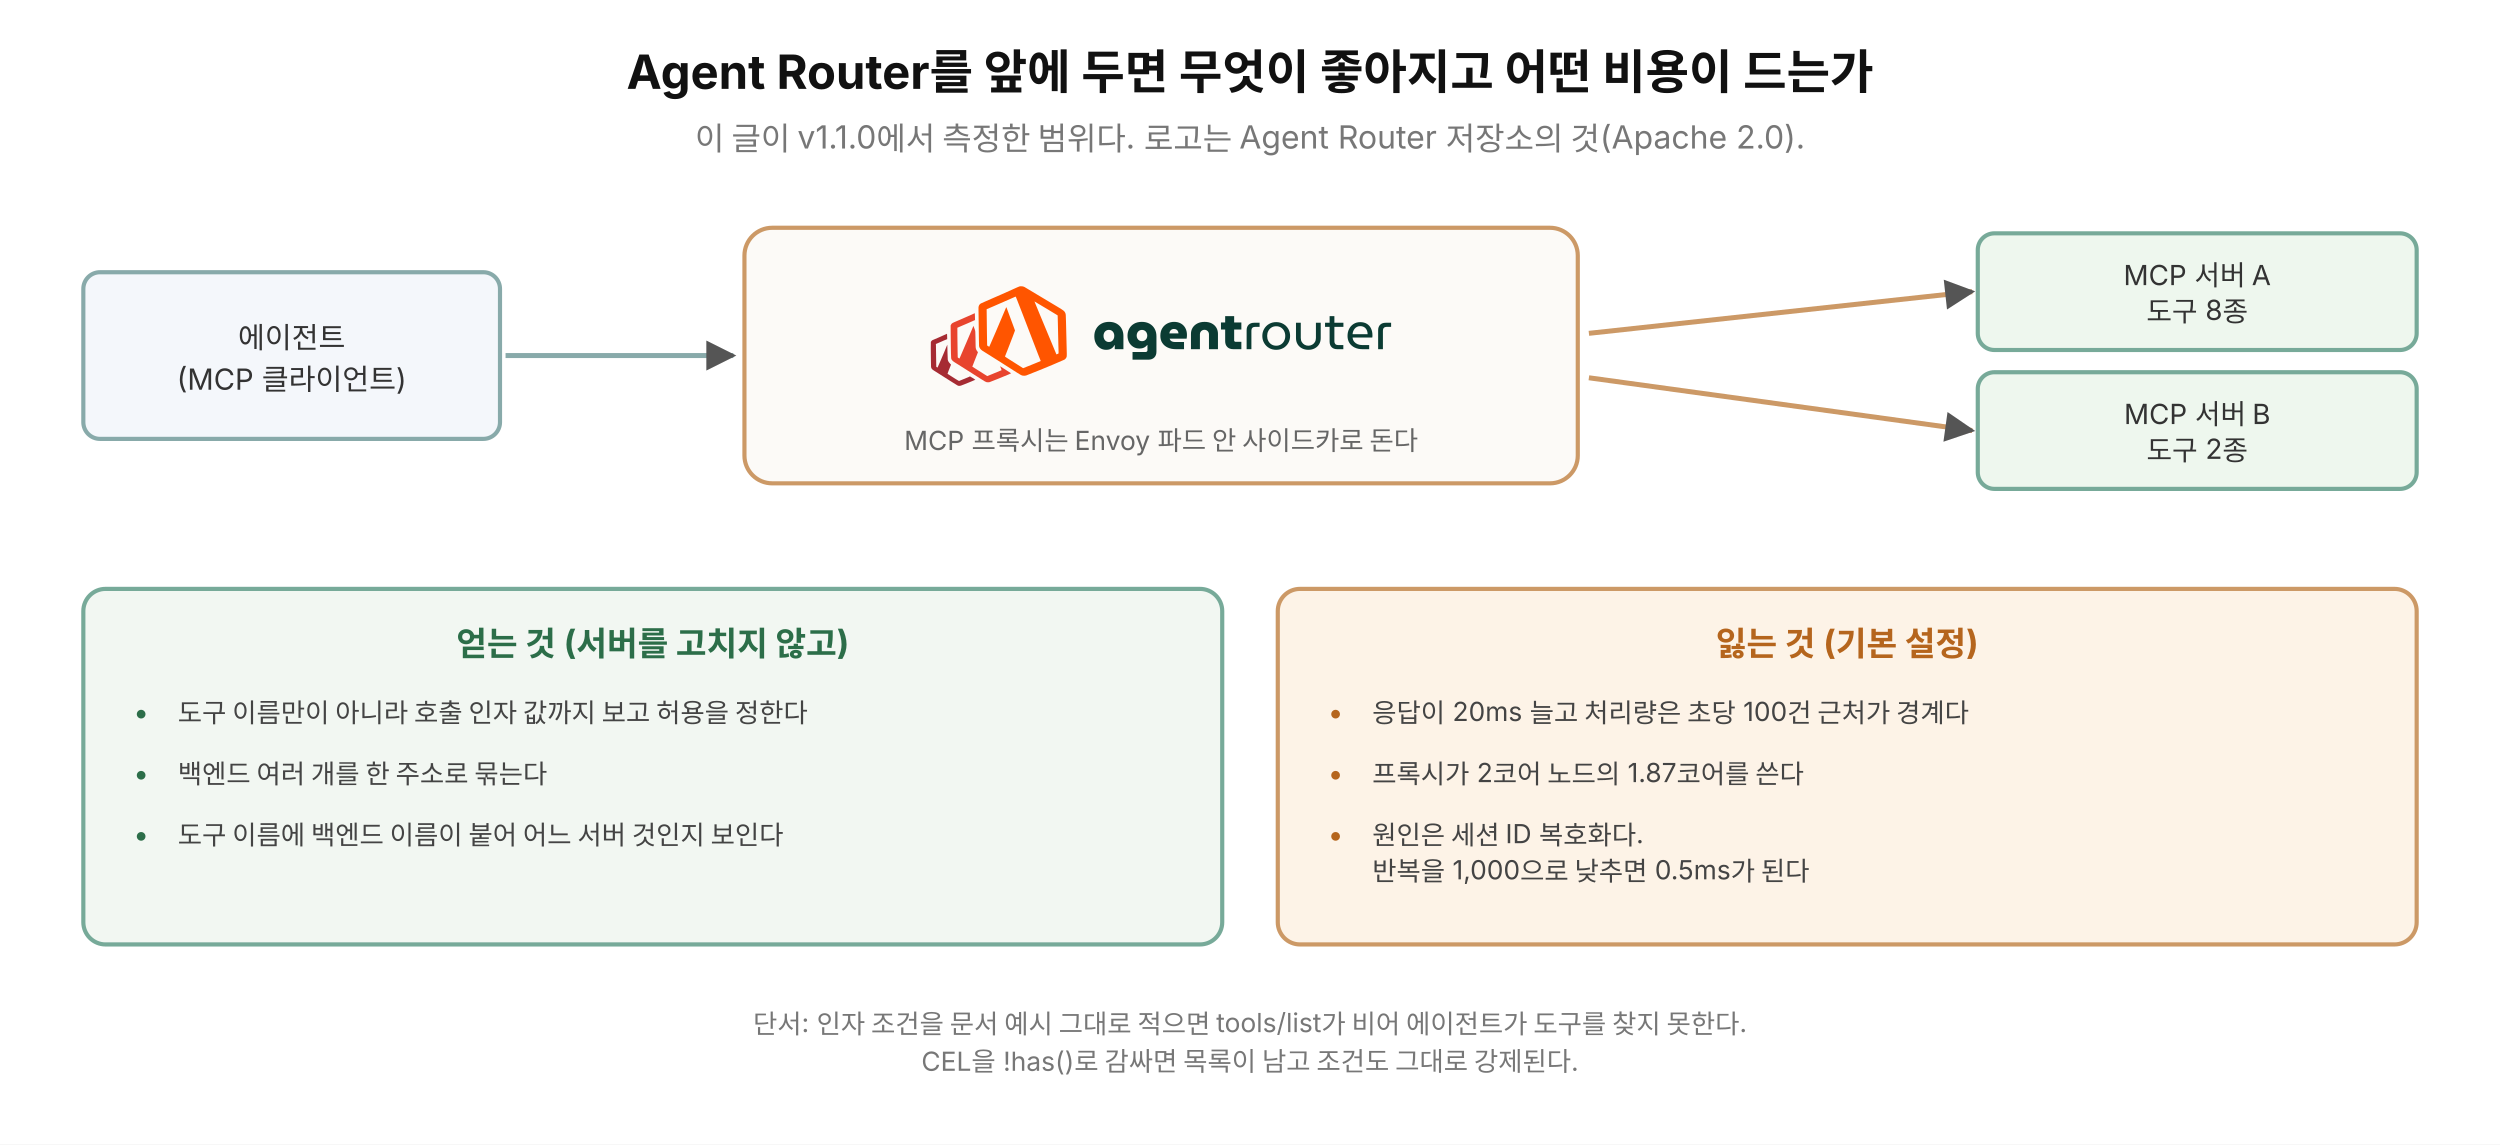
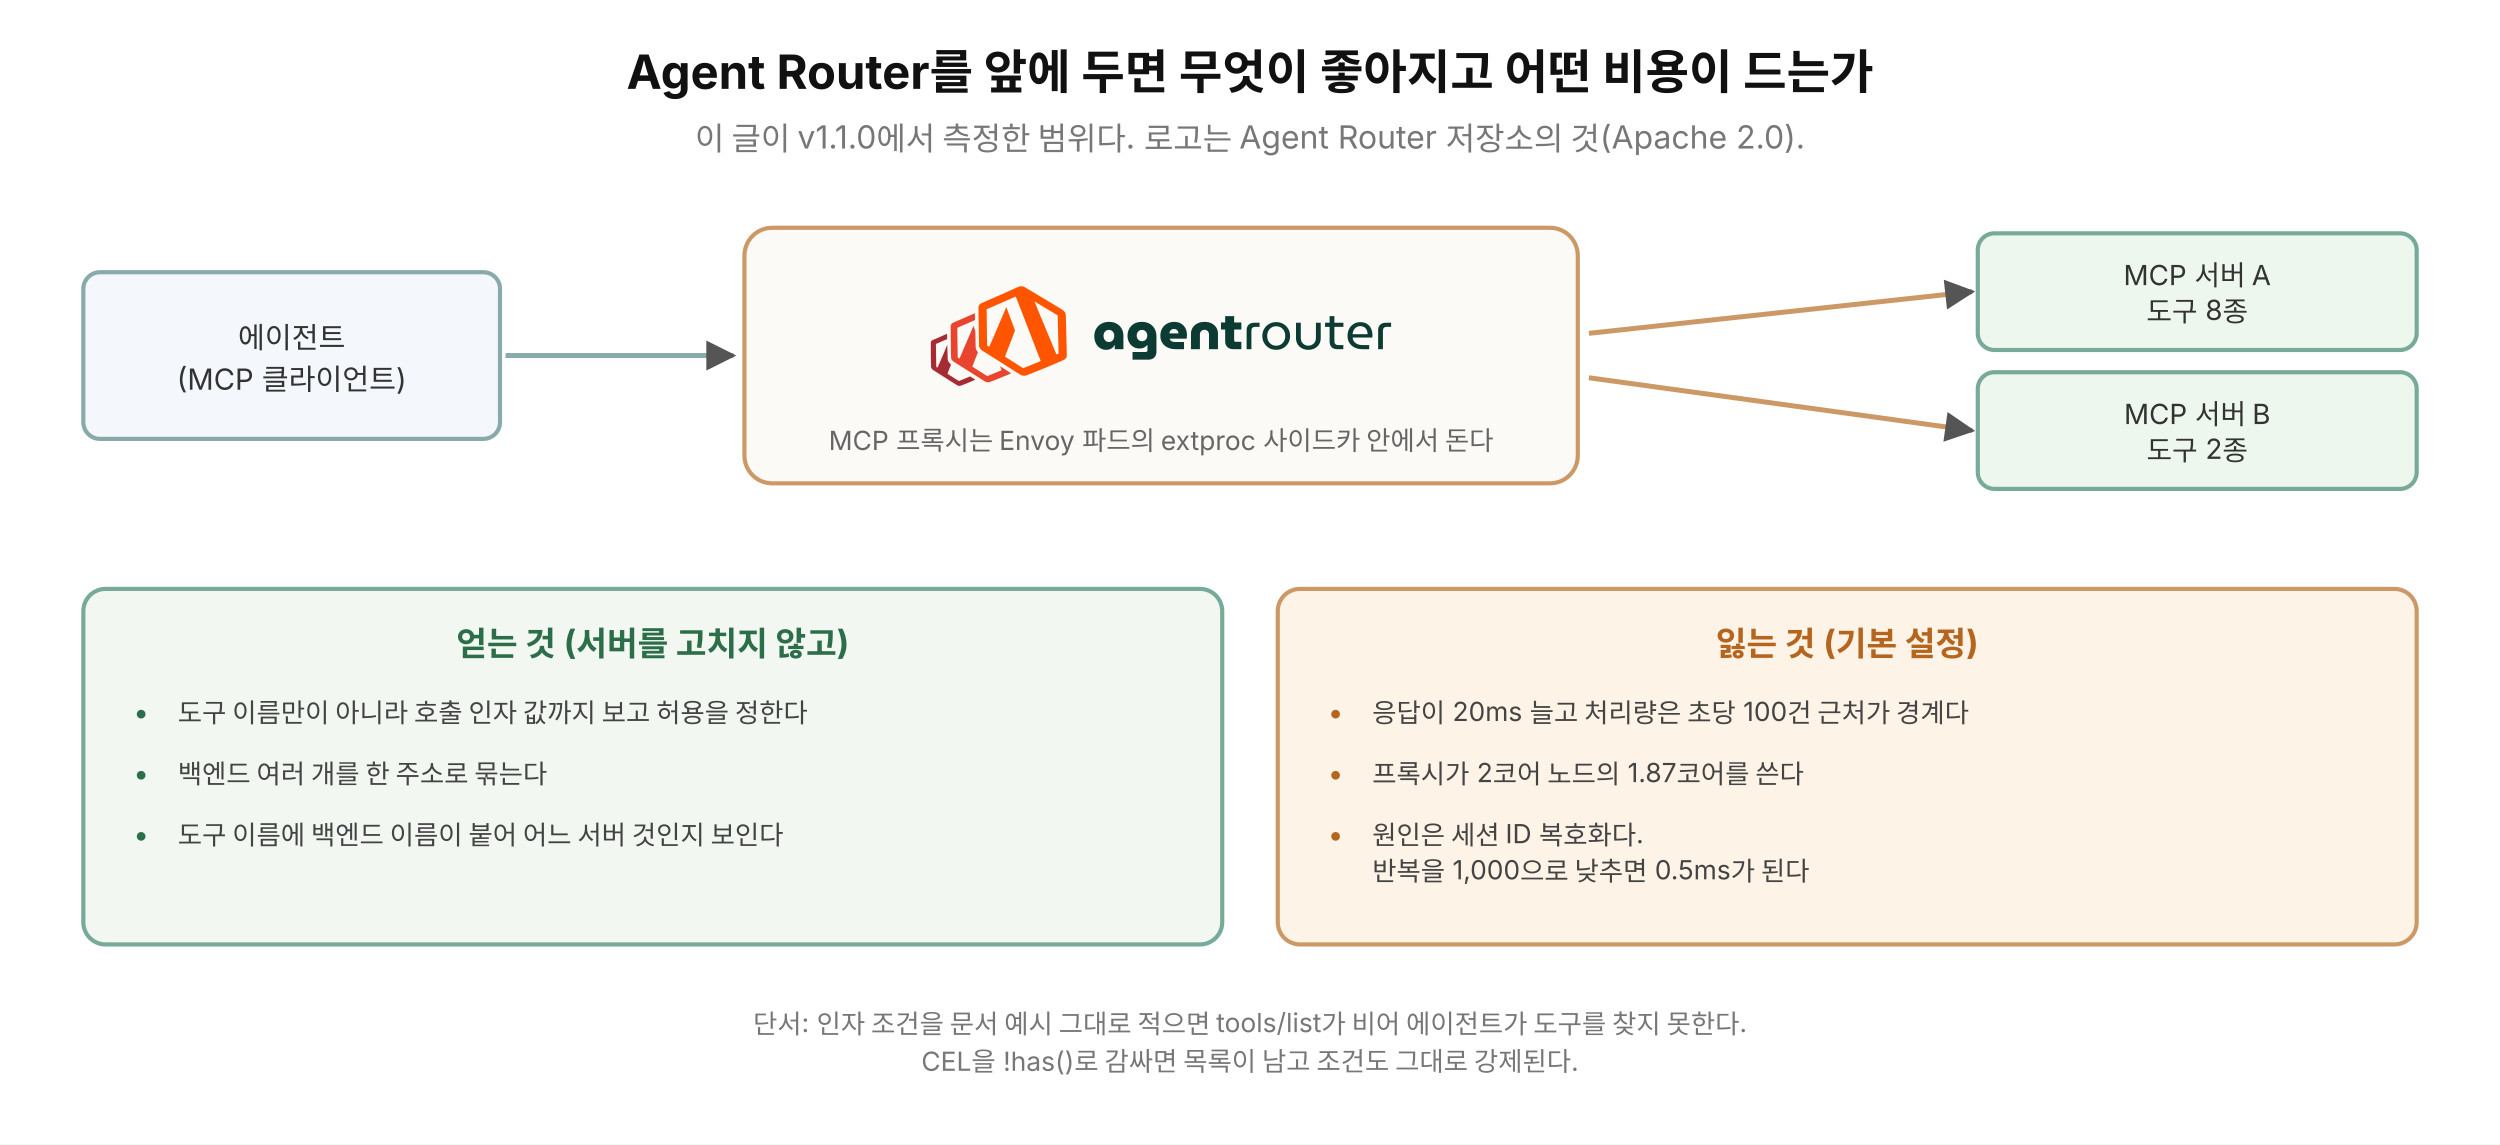
<svg xmlns="http://www.w3.org/2000/svg" viewBox="0 0 900 412" width="900" height="412" font-family="-apple-system, BlinkMacSystemFont, 'Segoe UI', sans-serif">
  <defs>
    <marker id="a" viewBox="0 0 10 10" refX="9" refY="5" markerWidth="6" markerHeight="6" orient="auto">
      <path d="M0,0 L10,5 L0,10 z" fill="#555" />
    </marker>
    <marker id="ar" viewBox="0 0 10 10" refX="9" refY="5" markerWidth="6" markerHeight="6" orient="auto">
      <path d="M0,0 L10,5 L0,10 z" fill="#b5651d" />
    </marker>
  </defs>
  <rect width="900" height="412" fill="white" />
  <text x="450.0" y="32" font-size="17" fill="#111" text-anchor="middle" font-weight="bold">Agent Router를 앞에 두면 무엇이 좋아지고 어떤 비용이 드는가</text>
  <text x="450.0" y="54" font-size="11.5" fill="#777" text-anchor="middle">이 글이 v1.1.0에서 측정한 범위다. 로고는 Agent Router 저장소의 것(Apache 2.0).</text>
  <rect x="30" y="98" width="150" height="60" rx="6" fill="#f4f7fb" stroke="#8aa" stroke-width="1.5" />
  <text x="105" y="125.3" font-size="10.5" fill="#333" text-anchor="middle">에이전트</text>
  <text x="105" y="140.3" font-size="10.5" fill="#333" text-anchor="middle">(MCP 클라이언트)</text>
  <rect x="268" y="82" width="300" height="92" rx="10" fill="#fcfaf7" stroke="#c96" stroke-width="1.5" />
  <svg x="330" y="98" width="176" height="45.9" viewBox="0 0 1471.75 384.0">
    <g transform="translate(42.00,42.00) scale(0.37037) translate(-56.00,-148.00)">
      <path fill="#A62B33" fill-rule="evenodd" d="M331.1,945.4C349.6,938.1 366.9,931.1 369.6,929.9C372.3,928.7 374.9,927.6 375.5,927.4C378.4,926.8 419.0,909.6 419.0,909.1C419.0,908.1 373.9,879.8 373.2,880.4C372.9,880.7 373.3,881.0 374.0,881.0C379.1,881.0 361.1,888.9 303.0,912.1C295.6,915.1 289.3,917.7 289.0,918.0C286.8,920.2 282.3,917.9 259.3,903.4C215.0,875.4 193.5,861.7 192.7,861.0C192.3,860.6 194.4,854.0 197.4,846.4C200.4,838.8 203.0,831.8 203.2,831.0C203.4,830.2 203.8,829.3 204.1,829.0C204.9,828.3 221.0,787.6 221.0,786.2C221.0,785.6 217.1,781.2 212.2,776.3C202.1,766.2 196.8,756.9 194.6,745.5C193.6,740.5 193.0,724.5 192.5,689.0C192.1,661.8 191.5,636.2 191.1,632.1L190.5,624.6L178.3,653.7C171.6,669.7 165.9,683.4 165.8,684.1C165.6,684.9 165.3,685.7 165.0,686.0C164.2,686.7 146.2,729.1 145.8,731.0C145.6,731.8 145.2,732.7 144.9,733.0C144.2,733.6 128.2,771.0 127.8,773.0C127.6,773.8 127.2,774.7 126.9,775.0C126.6,775.3 123.1,783.1 119.0,792.5C114.9,801.9 111.5,809.6 111.4,809.8C111.3,810.0 109.0,808.7 106.3,807.1L101.3,804.0L100.7,780.8C100.3,768.0 99.8,732.3 99.5,701.5C99.2,670.7 98.7,639.4 98.5,631.9L97.9,618.3L112.7,612.0C120.8,608.5 130.0,604.5 133.0,603.2C136.0,601.8 138.9,600.6 139.5,600.4C141.8,599.9 162.6,590.5 163.1,589.7C163.4,589.2 164.0,588.9 164.4,589.1C164.8,589.2 170.7,586.9 177.6,584.0L190.0,578.7L189.9,567.6C189.8,561.5 189.5,551.7 189.1,545.8L188.5,535.0L183.3,537.4C180.4,538.8 168.1,544.3 155.8,549.6C143.5,555.0 133.3,559.7 133.0,560.0C132.7,560.3 132.0,560.6 131.4,560.7C130.0,561.0 73.1,585.4 69.2,587.4C64.7,589.7 58.2,597.4 57.0,601.9C56.3,604.8 56.1,619.6 56.4,650.3C56.7,674.6 57.2,718.4 57.5,747.5C57.8,776.6 58.3,802.7 58.6,805.4C59.2,811.0 62.7,818.4 67.1,823.4C69.7,826.5 90.0,840.1 100.0,845.6C101.9,846.6 103.7,847.8 104.0,848.1C104.3,848.4 112.6,853.8 122.5,860.0C155.0,880.5 191.9,903.9 228.5,927.3C279.3,959.8 277.6,958.9 290.5,958.9C297.1,958.8 299.4,958.1 331.1,945.4Z" />
      <path fill="#E8442E" fill-rule="evenodd" d="M534.0,928.6C538.6,927.2 579.5,911.1 608.0,899.5C693.7,864.5 709.7,857.8 709.7,856.5C709.7,855.7 651.2,818.1 623.7,801.1L619.9,798.8L621.7,803.1C622.6,805.5 625.5,812.7 628.1,819.0C630.7,825.3 632.5,830.9 632.1,831.3C631.1,832.3 602.0,844.4 553.5,863.9L515.5,879.2L483.5,858.9C465.9,847.8 438.7,830.6 423.0,820.7C407.3,810.9 394.3,802.7 394.2,802.5C394.0,802.3 401.7,782.4 411.3,758.3C421.0,734.2 431.4,707.9 434.5,699.7L440.0,685.0L435.0,678.4C423.9,664.0 421.0,654.0 421.0,631.1C421.0,622.5 420.5,592.3 419.9,564.0C418.8,514.5 418.7,512.3 416.5,506.5C412.8,496.7 407.3,481.9 405.3,476.2L403.4,470.9L393.3,494.7C387.7,507.8 379.5,527.3 375.0,538.0C362.3,568.2 353.1,589.8 349.5,598.0C347.7,602.1 341.7,616.1 336.2,629.0C325.4,654.3 301.9,709.0 299.0,715.5C298.0,717.7 295.5,723.5 293.5,728.3C289.9,736.7 289.6,737.0 287.6,735.7C286.5,735.0 283.4,733.1 280.7,731.4C278.1,729.8 275.8,727.8 275.6,727.0C275.3,726.2 274.9,701.9 274.5,673.0C274.2,644.1 273.5,590.4 272.9,553.6C272.3,516.8 272.2,486.4 272.7,486.0C273.1,485.7 291.3,477.8 313.0,468.5C334.7,459.3 356.3,450.0 361.0,448.0C365.7,445.9 377.4,440.7 387.0,436.5C396.6,432.3 407.2,427.7 410.4,426.2L416.3,423.6L415.7,396.2C415.4,381.2 415.0,368.6 414.7,368.4C414.4,368.1 412.2,368.7 409.8,369.8C405.6,371.8 370.4,387.5 362.5,391.0C360.3,392.0 353.6,394.9 347.5,397.5C341.4,400.1 334.2,403.3 331.5,404.5C328.8,405.8 324.9,407.5 323.0,408.3C321.1,409.1 308.9,414.4 296.0,420.0C283.1,425.6 268.2,432.0 263.0,434.2C230.4,447.9 226.3,450.5 220.9,461.6L217.8,467.9L218.4,538.7C218.8,577.6 219.3,619.4 219.5,631.5C219.8,643.6 220.2,671.5 220.6,693.5C221.3,737.5 221.3,737.5 228.0,748.0C232.3,754.7 238.3,759.8 251.0,767.6C256.8,771.2 264.2,775.9 267.5,777.9C270.8,780.0 285.9,789.5 301.0,799.0C336.5,821.3 412.7,869.7 468.0,905.0C496.3,923.1 502.4,926.5 509.6,928.5C516.1,930.3 528.4,930.3 534.0,928.6Z" />
      <path fill="#FF5500" fill-rule="evenodd" d="M831.8,874.4C836.9,872.7 915.4,841.5 938.5,832.0C946.2,828.8 961.0,822.7 971.5,818.5C988.9,811.4 1005.0,804.7 1048.9,786.4C1100.6,764.7 1138.8,748.3 1143.6,745.5C1148.6,742.6 1155.2,735.5 1157.9,730.1C1162.3,721.5 1163.2,715.7 1162.5,697.5C1161.7,672.8 1157.9,523.0 1156.0,435.5C1154.8,378.6 1154.4,374.3 1149.4,364.1C1142.4,349.9 1137.8,346.3 1091.5,318.2C998.0,261.6 826.1,158.6 818.2,154.6C809.9,150.3 802.7,148.8 791.5,148.8C779.0,148.8 777.2,149.3 756.5,158.8C749.4,162.0 741.2,165.7 738.5,167.0C735.8,168.2 726.8,172.3 718.5,176.0C691.0,188.5 672.8,196.6 637.0,212.5C581.8,237.0 576.2,239.4 506.5,269.4C464.3,287.6 460.4,289.6 454.5,296.1C446.2,305.3 443.5,315.8 444.4,335.0C444.7,341.9 445.2,377.0 445.5,413.0C445.8,449.0 446.2,485.0 446.5,493.0C446.8,501.0 447.3,534.7 447.6,568.0C447.9,601.3 448.6,631.4 449.1,635.0C451.0,649.3 462.2,664.6 478.0,674.2C482.1,676.7 494.1,684.1 504.5,690.7C515.0,697.3 537.7,711.6 555.0,722.5C572.3,733.4 591.2,745.3 597.0,749.0C602.8,752.7 616.3,761.2 627.0,768.0C652.9,784.4 727.1,831.6 759.0,852.0C787.1,870.0 794.1,873.6 804.5,875.6C812.7,877.2 825.0,876.6 831.8,874.4Z M790.3,804.1C781.1,798.2 760.2,785.0 744.0,774.7C727.8,764.5 702.1,748.2 687.0,738.6C670.1,728.0 659.6,720.7 659.8,719.9C660.0,719.1 670.0,693.8 682.0,663.5C694.1,633.2 712.3,586.0 722.6,558.5L741.2,508.5L739.5,503.5C738.6,500.8 734.1,488.4 729.5,476.0C702.5,403.0 686.9,360.9 679.7,341.5C675.3,329.4 671.3,319.2 671.0,318.7C670.7,318.3 669.3,320.6 668.0,323.7C660.7,341.7 611.8,456.9 584.2,521.0C537.9,629.0 532.7,641.0 532.0,641.0C531.7,641.0 527.8,638.8 523.3,636.0L515.2,631.0L514.6,622.8C514.3,618.2 513.6,573.1 513.0,522.5C512.4,471.9 511.6,409.1 511.3,383.0L510.7,335.5L564.1,312.6C620.7,288.3 646.2,277.1 707.5,249.8C728.4,240.5 745.9,232.8 746.4,232.7C747.5,232.5 750.3,239.1 763.0,272.0C775.0,302.9 780.4,316.7 791.6,345.2C796.8,358.2 803.2,374.6 805.8,381.7C867.6,544.6 910.3,655.6 928.4,700.4C940.8,731.2 950.9,756.5 950.7,756.6C950.4,756.8 923.7,768.0 910.0,773.5C904.2,775.8 891.2,781.1 881.0,785.3C841.4,801.4 814.3,812.3 810.8,813.5L807.1,814.9L790.3,804.1Z M1070.2,683.7C1065.8,673.1 1050.0,635.0 1035.0,599.0C980.7,468.4 964.2,428.8 943.4,379.0C904.9,286.6 899.1,272.6 899.5,272.2C900.0,271.7 919.5,283.4 1005.5,335.5C1040.7,356.8 1073.6,376.8 1078.7,379.9L1087.9,385.4L1088.4,392.5C1088.7,396.3 1089.4,423.1 1090.0,452.0C1090.6,480.9 1091.5,521.4 1092.0,542.0C1092.5,562.6 1093.4,600.9 1094.0,627.0C1094.5,653.1 1095.3,679.0 1095.6,684.6C1096.2,695.7 1096.3,695.6 1089.5,698.3C1087.3,699.1 1083.9,700.5 1081.9,701.4L1078.2,702.9L1070.2,683.7Z" />
    </g>
    <path fill="#0B3B33" d="M570.502 233.756Q560.102 233.756 551.99 228.452Q543.878 223.148 539.276 213.918Q534.674 204.688 534.674 192.78Q534.674 180.248 540.212 170.472Q545.75 160.696 555.734 155.106Q565.718 149.516 579.186 149.516Q592.498 149.516 602.118 154.976Q611.738 160.436 617.042 170.004Q622.346 179.572 622.346 191.844V231.78H596.294V219.352H595.566Q593.434 223.564 590.028 226.84Q586.622 230.116 581.838 231.936Q577.054 233.756 570.502 233.756ZM578.666 210.2Q583.554 210.2 587.194 207.808Q590.834 205.416 592.836 201.178Q594.838 196.94 594.838 191.636Q594.838 186.436 592.836 182.406Q590.834 178.376 587.194 175.984Q583.554 173.592 578.666 173.592Q573.83 173.592 570.112 175.984Q566.394 178.376 564.392 182.406Q562.39 186.436 562.39 191.636Q562.39 196.94 564.392 201.178Q566.394 205.416 570.112 207.808Q573.83 210.2 578.666 210.2Z" />
    <path fill="#0B3B33" d="M649.802 263.448V240.308H688.906Q691.506 240.308 693.118 238.826Q694.73 237.344 694.73 235.004V219.144H694.054Q691.506 222.264 688.23 224.708Q684.954 227.152 680.664 228.478Q676.374 229.804 670.706 229.804Q660.098 229.804 651.96 224.734Q643.822 219.664 639.246 210.876Q634.67 202.088 634.67 191.168Q634.67 179.936 639.636 170.446Q644.602 160.956 654.274 155.236Q663.946 149.516 677.882 149.516Q691.142 149.516 700.97 154.976Q710.798 160.436 716.31 170.212Q721.822 179.988 721.822 193.04V239.268Q721.822 250.448 715.244 256.948Q708.666 263.448 696.914 263.448ZM678.298 207.704Q683.03 207.704 686.618 205.468Q690.206 203.232 692.208 199.462Q694.21 195.692 694.21 191.168Q694.21 186.28 692.208 182.328Q690.206 178.376 686.618 176.036Q683.03 173.696 678.298 173.696Q673.618 173.696 669.952 175.958Q666.286 178.22 664.284 182.12Q662.282 186.02 662.282 190.856Q662.282 195.536 664.284 199.358Q666.286 203.18 669.952 205.442Q673.618 207.704 678.298 207.704Z" />
    <path fill="#0B3B33" d="M779.906 231.78Q766.334 231.78 755.908 226.918Q745.482 222.056 739.528 213.06Q733.574 204.064 733.574 191.688Q733.574 178.012 739.346 168.652Q745.118 159.292 754.582 154.404Q764.046 149.516 774.966 149.516Q786.822 149.516 795.48 154.456Q804.138 159.396 808.922 168.262Q813.706 177.128 813.706 188.984Q813.706 191.48 813.446 194.73Q813.186 197.98 812.666 200.112H761.654Q762.486 203.492 764.644 205.78Q766.802 208.068 770.312 209.134Q773.822 210.2 778.242 210.2H804.866V231.78ZM760.666 184.304H788.174Q788.07 182.068 787.498 180.066Q786.926 178.064 785.782 176.4Q784.638 174.736 783.078 173.488Q781.518 172.24 779.386 171.564Q777.254 170.888 774.706 170.888Q771.43 170.888 768.908 171.98Q766.386 173.072 764.67 174.892Q762.954 176.712 761.992 179.156Q761.03 181.6 760.666 184.304Z" />
    <path fill="#0B3B33" d="M825.77 231.78V185.552Q825.77 175.308 830.84 167.144Q835.91 158.98 845.166 154.248Q854.422 149.516 866.902 149.516Q879.434 149.516 888.456 154.248Q897.478 158.98 902.288 167.144Q907.098 175.308 907.098 185.552V231.78H880.006V186.8Q880.006 183.212 878.29 180.17Q876.574 177.128 873.532 175.256Q870.49 173.384 866.486 173.384Q862.482 173.384 859.336 175.256Q856.19 177.128 854.474 180.17Q852.758 183.212 852.758 186.8V231.78Z" />
    <path fill="#0B3B33" d="M953.17 231.78Q941.732 231.78 935.257 225.276Q928.782 218.773 928.782 207.6V132.252H955.874V205.52Q955.874 207.236 957.096 208.406Q958.318 209.576 960.034 209.576H977.558V231.78ZM916.146 172.656V151.388H977.558V172.656Z" />
    <path fill="#0B3B33" d="M993.418 231.78V174.84Q993.418 164.232 999.424 158.226Q1005.43 152.22 1016.038 152.22H1032.48V164.606H1018.721Q1013.51 164.606 1010.656 167.57Q1007.801 170.534 1007.801 175.838V231.78Z" />
    <path fill="#0B3B33" d="M1082.525 233.714Q1070.388 233.714 1060.966 228.176Q1051.543 222.638 1046.114 213.151Q1040.686 203.664 1040.686 192.0Q1040.686 180.336 1046.114 170.849Q1051.543 161.362 1060.966 155.824Q1070.388 150.286 1082.525 150.286Q1094.662 150.286 1104.084 155.824Q1113.506 161.362 1118.935 170.779Q1124.364 180.196 1124.364 192.026Q1124.364 203.7 1118.935 213.169Q1113.506 222.638 1104.084 228.176Q1094.662 233.714 1082.525 233.714ZM1082.525 221.328Q1090.699 221.328 1096.83 217.428Q1102.961 213.528 1106.377 206.894Q1109.794 200.259 1109.794 192.011Q1109.794 183.763 1106.377 177.118Q1102.961 170.472 1096.83 166.572Q1090.699 162.672 1082.525 162.672Q1074.35 162.672 1068.22 166.572Q1062.089 170.472 1058.672 177.106Q1055.256 183.741 1055.256 191.989Q1055.256 200.237 1058.672 206.882Q1062.089 213.528 1068.22 217.428Q1074.35 221.328 1082.525 221.328Z" />
    <path fill="#0B3B33" d="M1179.307 233.714Q1168.574 233.714 1160.119 229.253Q1151.664 224.791 1146.875 216.804Q1142.086 208.817 1142.086 198.302V152.22H1156.531V198.053Q1156.531 205.198 1159.714 210.455Q1162.896 215.712 1168.091 218.52Q1173.286 221.328 1179.245 221.328Q1185.329 221.328 1190.555 218.489Q1195.781 215.65 1198.963 210.424Q1202.146 205.198 1202.146 198.053V152.22H1216.591V198.302Q1216.591 208.817 1211.802 216.804Q1207.013 224.791 1198.604 229.253Q1190.196 233.714 1179.307 233.714Z" />
    <path fill="#0B3B33" d="M1265.981 231.78Q1255.373 231.78 1249.367 225.696Q1243.361 219.612 1243.361 209.16V132.252H1257.744V208.162Q1257.744 213.372 1260.599 216.383Q1263.454 219.394 1268.664 219.394H1284.67V231.78ZM1229.602 164.606V152.22H1284.919V164.606Z" />
    <path fill="#0B3B33" d="M1342.015 231.78Q1328.942 231.78 1318.849 226.866Q1308.756 221.952 1303.031 212.998Q1297.306 204.043 1297.306 192.0Q1297.306 180.113 1302.142 170.69Q1306.978 161.268 1315.589 155.808Q1324.2 150.348 1335.557 150.348Q1347.85 150.348 1356.04 155.652Q1364.23 160.956 1368.317 169.926Q1372.404 178.896 1372.404 190.003Q1372.404 191.626 1372.279 193.544Q1372.154 195.463 1371.842 196.805H1312.594Q1313.342 204.199 1317.383 209.254Q1321.423 214.308 1327.772 216.851Q1334.122 219.394 1341.703 219.394H1362.482V231.78ZM1312.5 186.758H1357.896Q1357.834 183.732 1357.178 180.347Q1356.523 176.962 1354.963 173.779Q1353.403 170.597 1350.845 168.038Q1348.286 165.48 1344.48 163.92Q1340.674 162.36 1335.463 162.36Q1330.128 162.36 1325.932 164.482Q1321.735 166.603 1318.834 170.129Q1315.932 173.654 1314.356 177.991Q1312.781 182.328 1312.5 186.758Z" />
    <path fill="#0B3B33" d="M1389.502 231.78V174.84Q1389.502 164.232 1395.508 158.226Q1401.514 152.22 1412.122 152.22H1428.564V164.606H1414.805Q1409.594 164.606 1406.74 167.57Q1403.885 170.534 1403.885 175.838V231.78Z" />
  </svg>
-   <text x="418.0" y="162" font-size="9.5" fill="#666" text-anchor="middle">MCP 프록시는 Envoy 파드 안 사이드카로 돈다</text>
+   <text x="418.0" y="162" font-size="9.5" fill="#666" text-anchor="middle">MCP 프록시는 Envoy 파드의 extproc 사이드카 안에서 돈다</text>
  <rect x="712" y="84" width="158" height="42" rx="6" fill="#eef7ee" stroke="#7a9" stroke-width="1.5" />
  <text x="791" y="102.66" font-size="10" fill="#333" text-anchor="middle">MCP 서버 A</text>
  <text x="791" y="115.66" font-size="10" fill="#333" text-anchor="middle">도구 8종</text>
  <rect x="712" y="134" width="158" height="42" rx="6" fill="#eef7ee" stroke="#7a9" stroke-width="1.5" />
  <text x="791" y="152.66" font-size="10" fill="#333" text-anchor="middle">MCP 서버 B</text>
  <text x="791" y="165.66" font-size="10" fill="#333" text-anchor="middle">도구 2종</text>
  <line x1="182" y1="128" x2="264" y2="128" stroke="#8aa" stroke-width="1.8" marker-end="url(#a)" />
  <line x1="572" y1="120" x2="710" y2="105" stroke="#c96" stroke-width="1.8" marker-end="url(#a)" />
  <line x1="572" y1="136" x2="710" y2="155" stroke="#c96" stroke-width="1.8" marker-end="url(#a)" />
  <rect x="30" y="212" width="410" height="128" rx="8" fill="#f2f7f2" stroke="#7a9" stroke-width="1.5" />
  <text x="235" y="236" font-size="12" fill="#2c6e49" text-anchor="middle" font-weight="bold">얻는 것 (서버를 고치지 않고)</text>
  <text x="48" y="260" font-size="10" fill="#2c6e49" text-anchor="start">•</text>
  <text x="64" y="260" font-size="9.5" fill="#444" text-anchor="start">도구 이름만이 아니라 호출 인자 값까지 보고 허용을 정한다</text>
  <text x="48" y="282" font-size="10" fill="#2c6e49" text-anchor="start">•</text>
  <text x="64" y="282" font-size="9.5" fill="#444" text-anchor="start">백엔드 여러 개를 한 주소로 묶는다</text>
  <text x="48" y="304" font-size="10" fill="#2c6e49" text-anchor="start">•</text>
  <text x="64" y="304" font-size="9.5" fill="#444" text-anchor="start">도구 이름에 백엔드 이름이 붙어 어느 서버 것인지 보인다</text>
  <rect x="460" y="212" width="410" height="128" rx="8" fill="#fdf3e7" stroke="#c96" stroke-width="1.5" />
  <text x="665" y="236" font-size="12" fill="#b5651d" text-anchor="middle" font-weight="bold">잃는 것 (기본 설정)</text>
  <text x="478" y="260" font-size="10" fill="#b5651d" text-anchor="start">•</text>
  <text x="494" y="260" font-size="9.5" fill="#444" text-anchor="start">응답이 20ms 늘고 처리량은 초당 100건 근처가 경계다</text>
  <text x="478" y="282" font-size="10" fill="#b5651d" text-anchor="start">•</text>
  <text x="494" y="282" font-size="9.5" fill="#444" text-anchor="start">프록시가 2코어 노드의 1.87코어를 쓴다</text>
  <text x="478" y="304" font-size="10" fill="#b5651d" text-anchor="start">•</text>
  <text x="494" y="304" font-size="9.5" fill="#444" text-anchor="start">원인은 세션 ID 복호화다.</text>
  <text x="494" y="317" font-size="9.5" fill="#444" text-anchor="start">반복을 1,000으로 낮추면 0.5ms가 된다</text>
  <text x="450.0" y="372.0" font-size="9.5" fill="#777" text-anchor="middle">단서: 인자 조건을 문서 예시 그대로 적으면 tools/list가 비어 에이전트가 도구를 찾지 못한다.</text>
  <text x="450.0" y="385.5" font-size="9.5" fill="#777" text-anchor="middle">CEL을 !has()로 감싸면 목록이 남고 조건도 그대로 강제된다.</text>
</svg>
